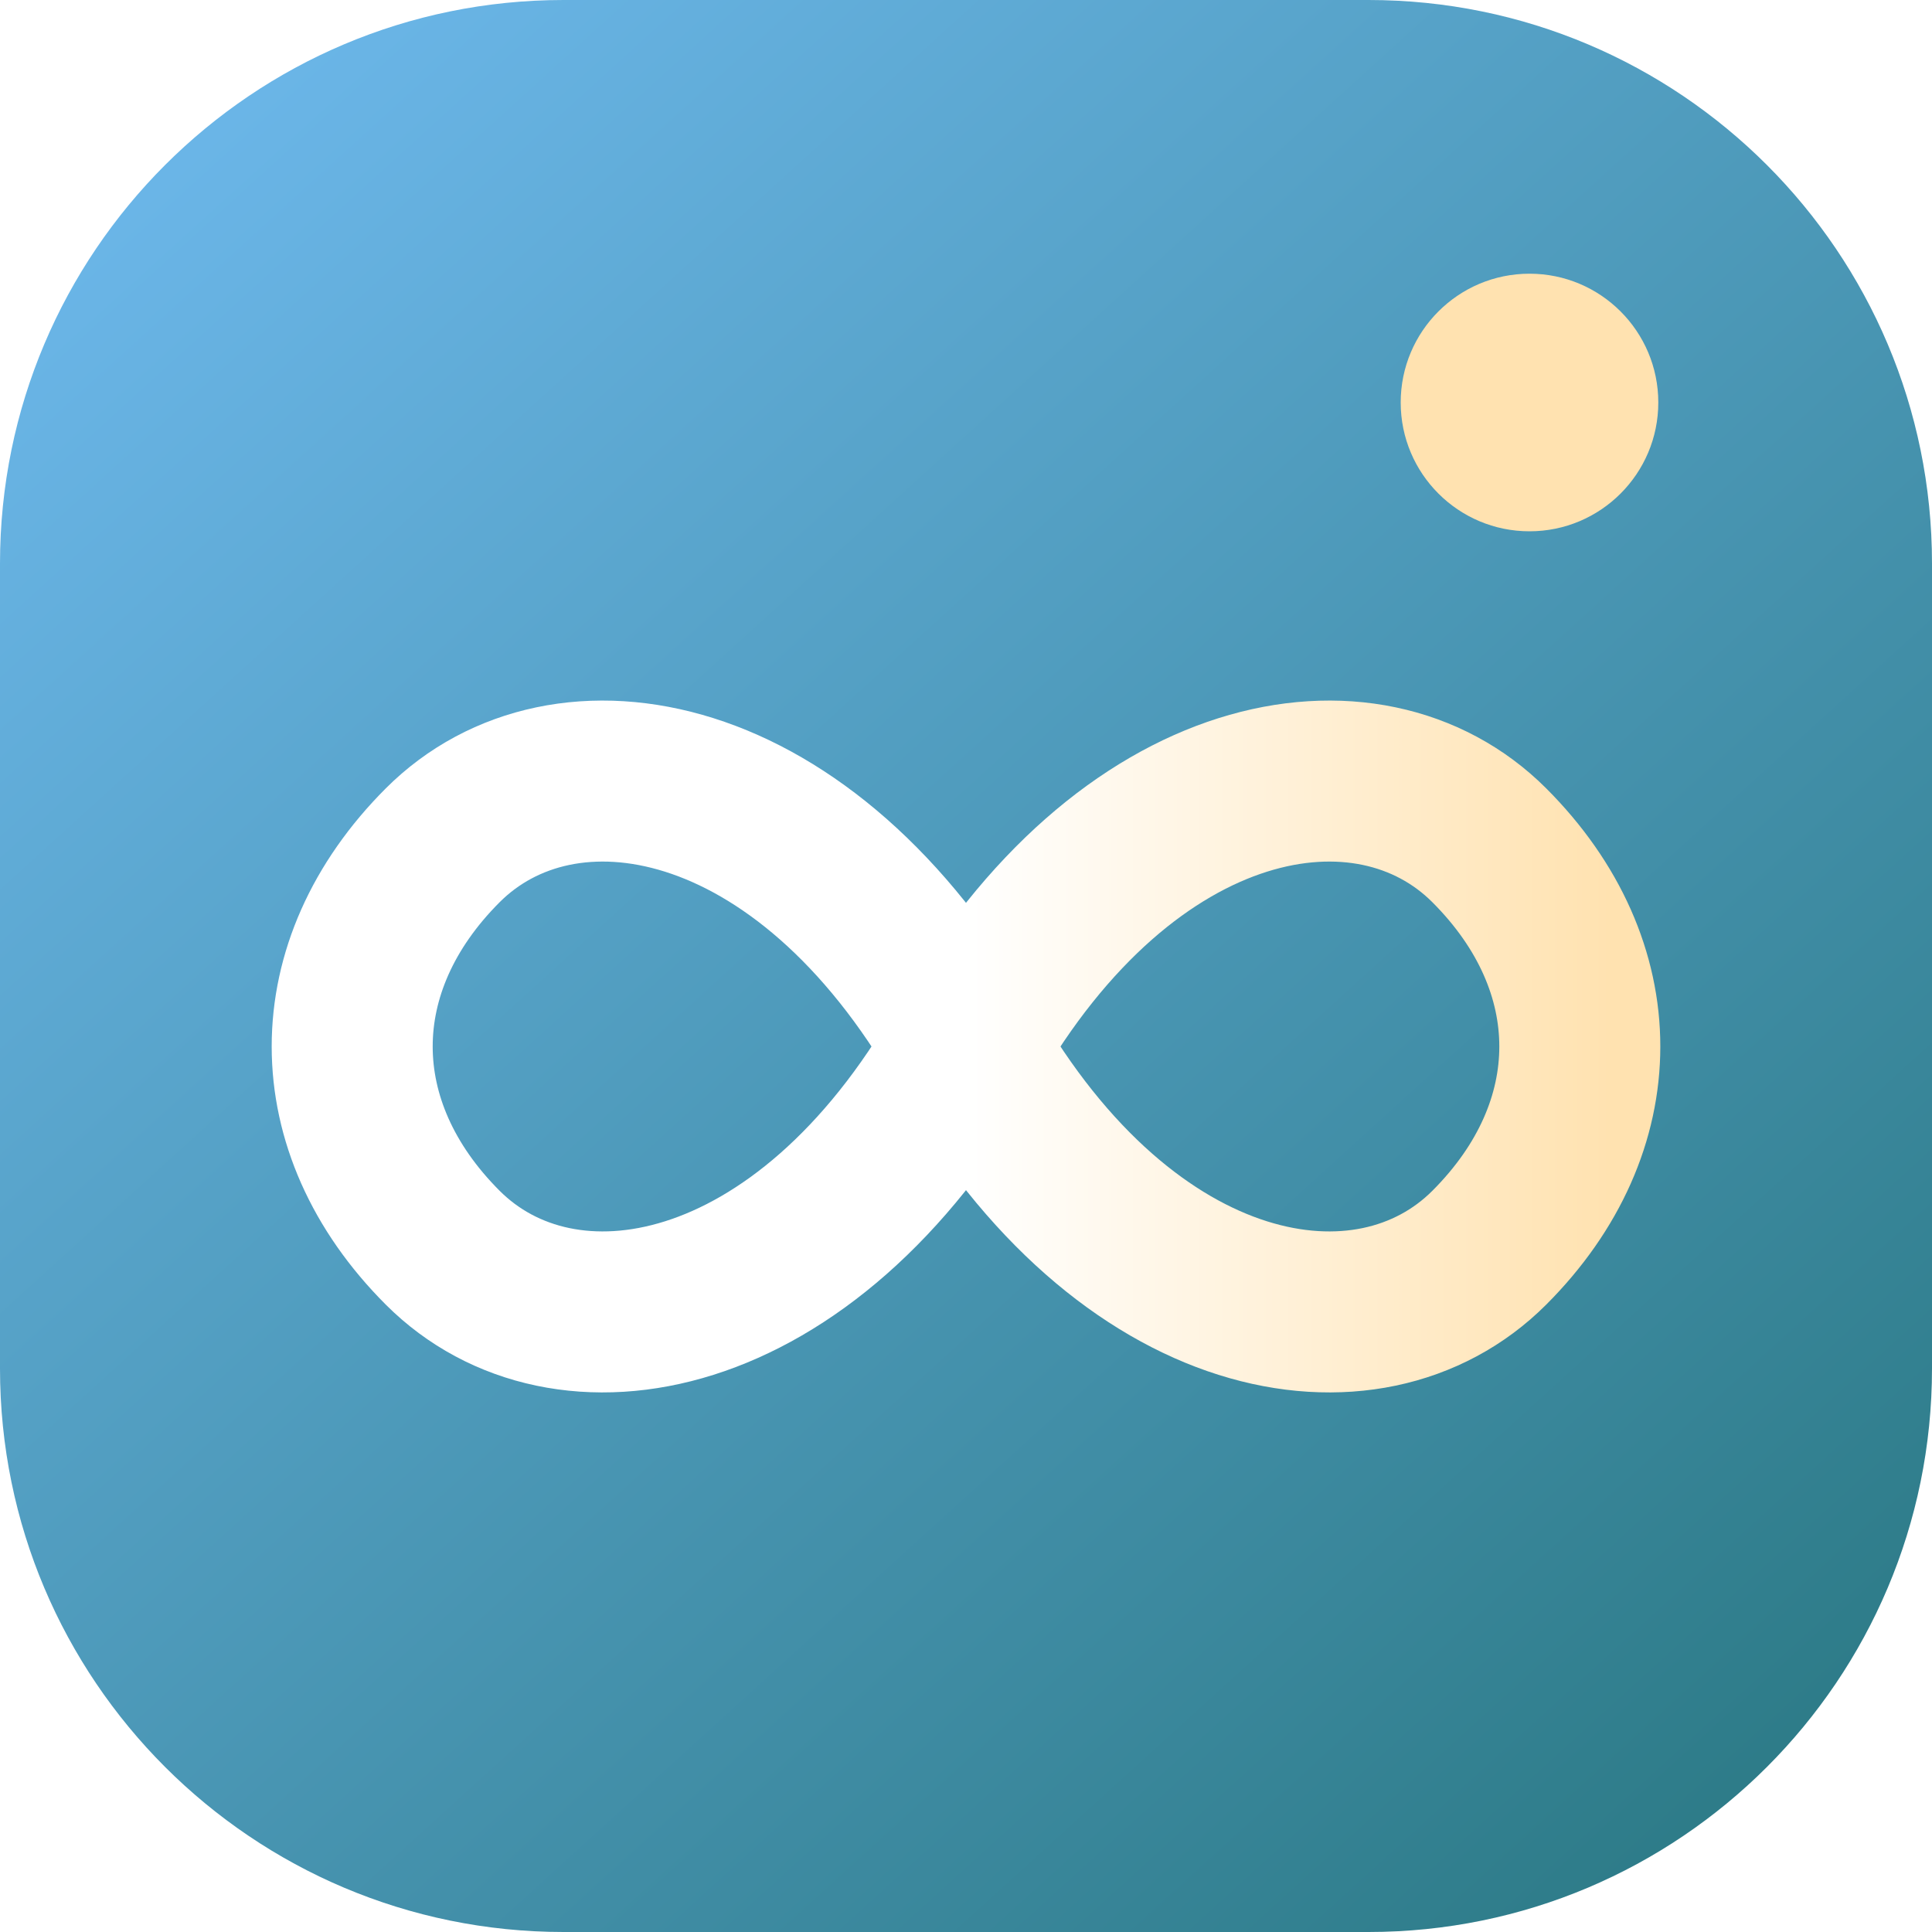
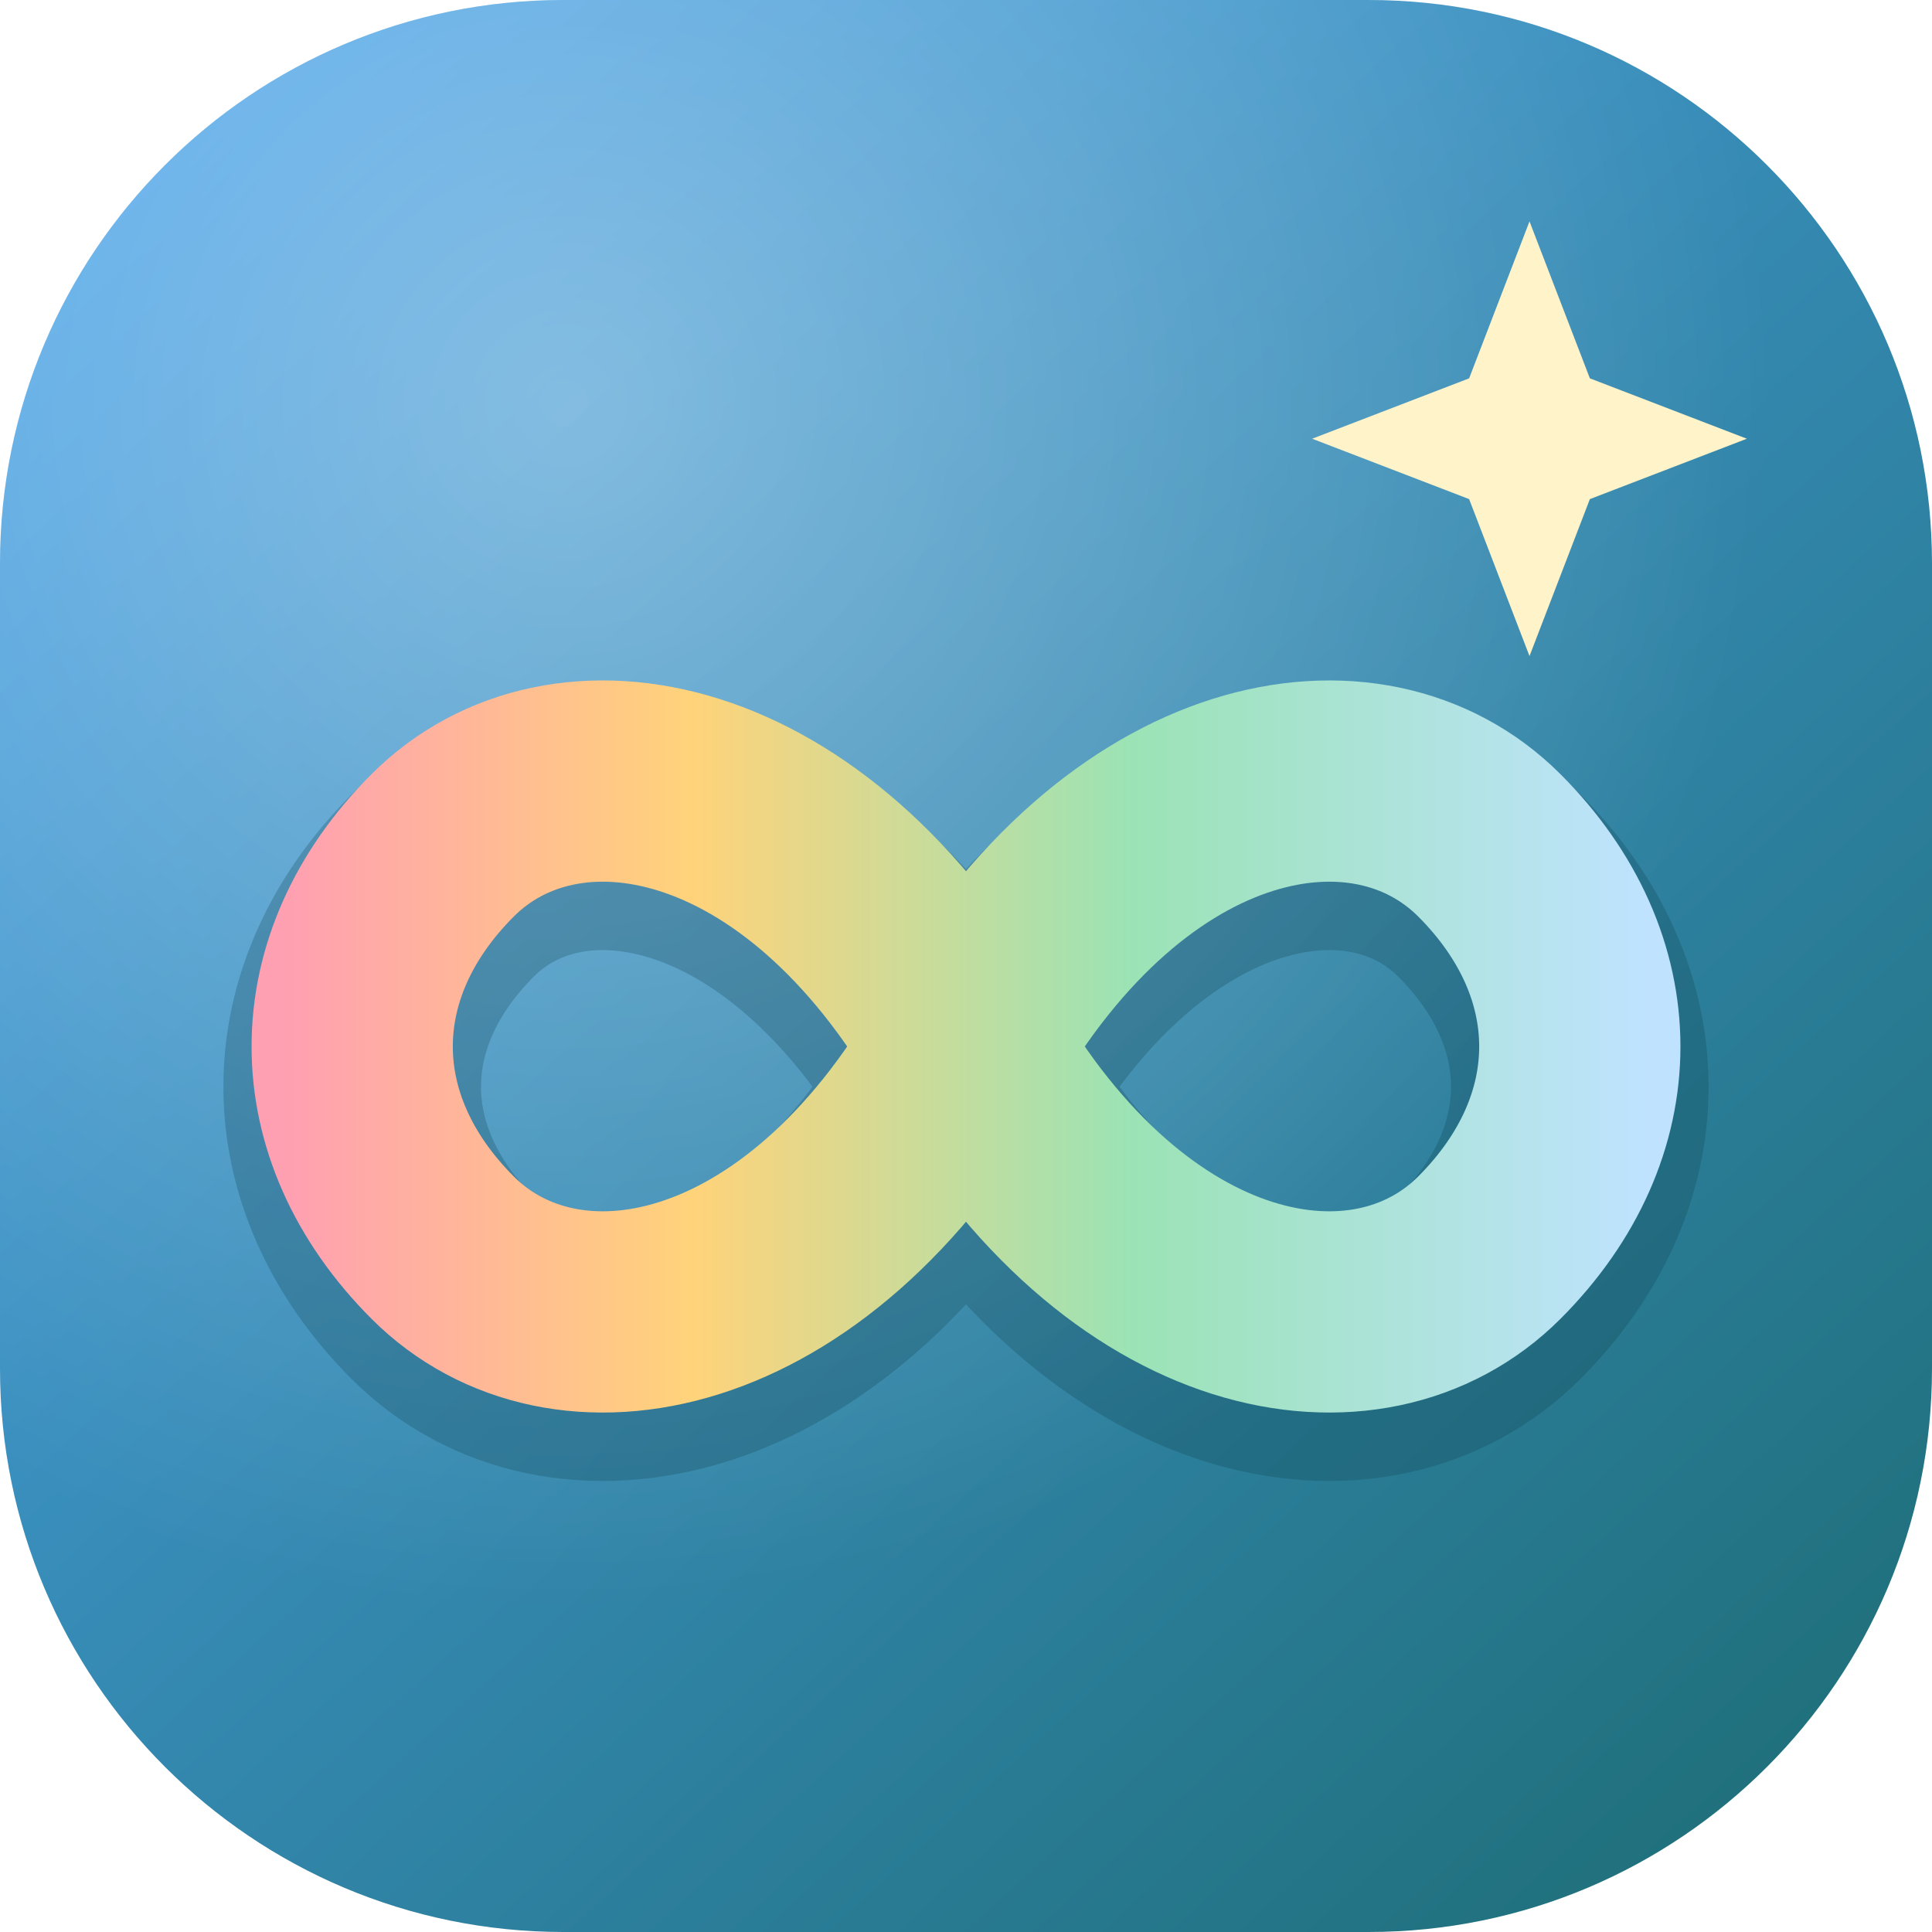
<svg xmlns="http://www.w3.org/2000/svg" viewBox="0 0 48 48" width="48" height="48">
  <defs>
    <linearGradient id="fondo" x1="4" y1="2" x2="44" y2="46" gradientUnits="userSpaceOnUse">
-       <stop offset="0" stop-color="#6cb7ea" />
-       <stop offset="1" stop-color="#2c7a86" />
+       <stop offset="0" stop-color="#4aa3e8" />
+       <stop offset="1" stop-color="#1f6f7a" />
    </linearGradient>
-     <linearGradient id="lazo" x1="8" y1="0" x2="40" y2="0" gradientUnits="userSpaceOnUse">
-       <stop offset="0" stop-color="#ffffff" />
-       <stop offset=".5" stop-color="#ffffff" />
-       <stop offset="1" stop-color="#ffe2b0" />
+     <radialGradient id="luz" cx="14" cy="10" r="30" gradientUnits="userSpaceOnUse">
+       <stop offset="0" stop-color="#fff" stop-opacity=".35" />
+       <stop offset="1" stop-color="#fff" stop-opacity="0" />
+     </radialGradient>
+     <linearGradient id="lazo" x1="7" y1="0" x2="41" y2="0" gradientUnits="userSpaceOnUse">
+       <stop offset="0" stop-color="#ff9fb2" />
+       <stop offset=".3" stop-color="#ffd37a" />
+       <stop offset=".62" stop-color="#9be3b5" />
+       <stop offset="1" stop-color="#bfe3ff" />
    </linearGradient>
  </defs>
  <rect width="48" height="48" rx="14" fill="url(#fondo)" />
-   <circle cx="38" cy="10" r="3.2" fill="#ffe2b0" />
-   <path d="M24 26C20 19 14 18 11 21C8 24 8 28 11 31C14 34 20 33 24 26C28 19 34 18 37 21C40 24 40 28 37 31C34 34 28 33 24 26Z" fill="none" stroke="url(#lazo)" stroke-width="4" stroke-linecap="round" stroke-linejoin="round" />
+   <rect width="48" height="48" rx="14" fill="url(#luz)" />
+   <path d="M38 5.5l1.5 3.9 3.9 1.5-3.9 1.5L38 16.3l-1.5-3.9-3.9-1.5 3.9-1.5z" fill="#fff3c9" />
+   <path d="M24 26C20 19 14 18 11 21C8 24 8 28 11 31C14 34 20 33 24 26C28 19 34 18 37 21C40 24 40 28 37 31C34 34 28 33 24 26Z" fill="none" stroke="#0f3f4a" stroke-opacity=".25" stroke-width="6.4" stroke-linecap="round" stroke-linejoin="round" transform="translate(0 1)" />
+   <path d="M24 26C20 19 14 18 11 21C8 24 8 28 11 31C14 34 20 33 24 26C28 19 34 18 37 21C40 24 40 28 37 31C34 34 28 33 24 26Z" fill="none" stroke="url(#lazo)" stroke-width="5" stroke-linecap="round" stroke-linejoin="round" />
</svg>
